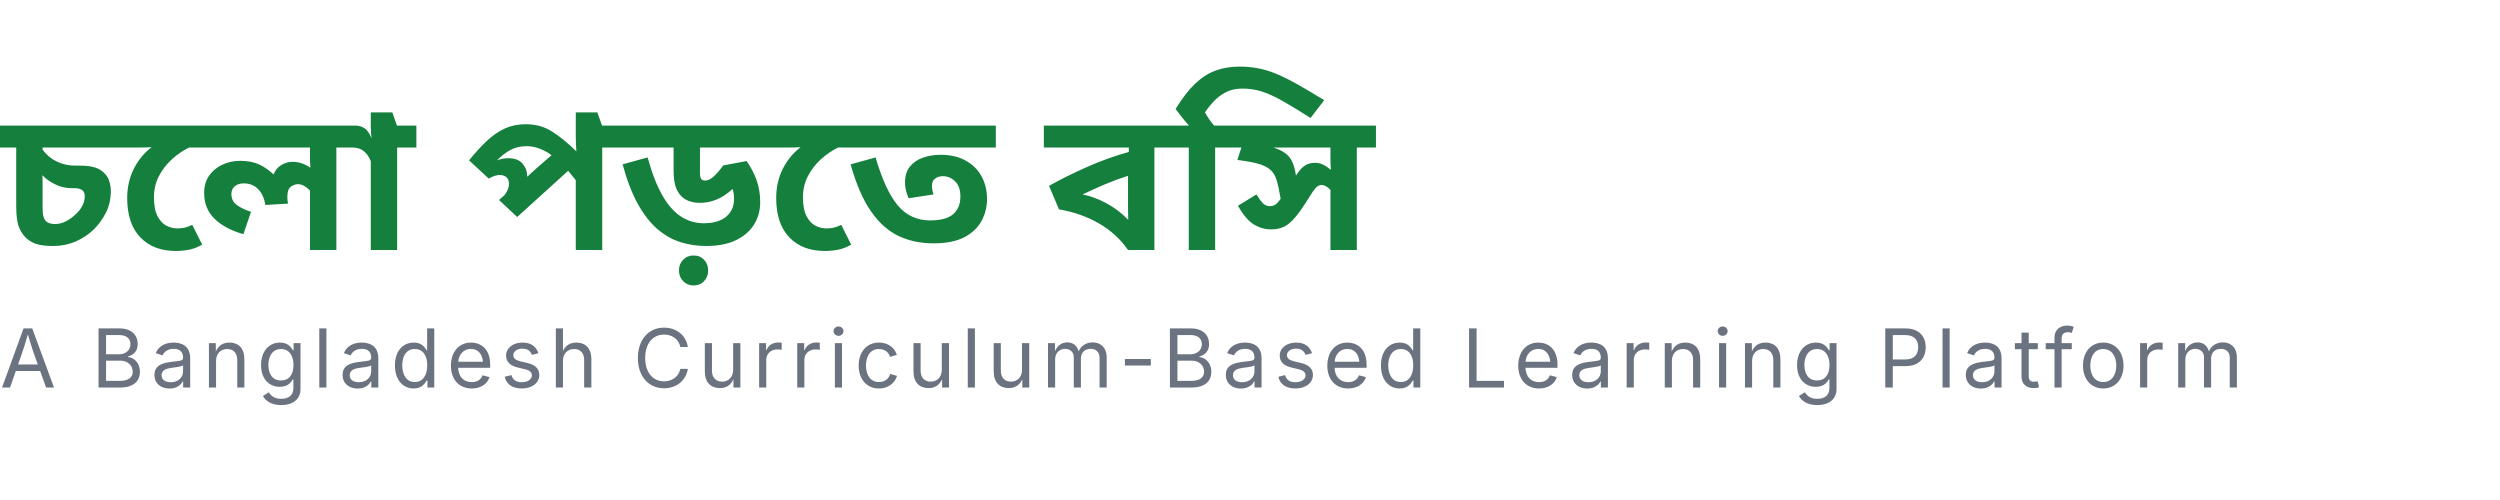
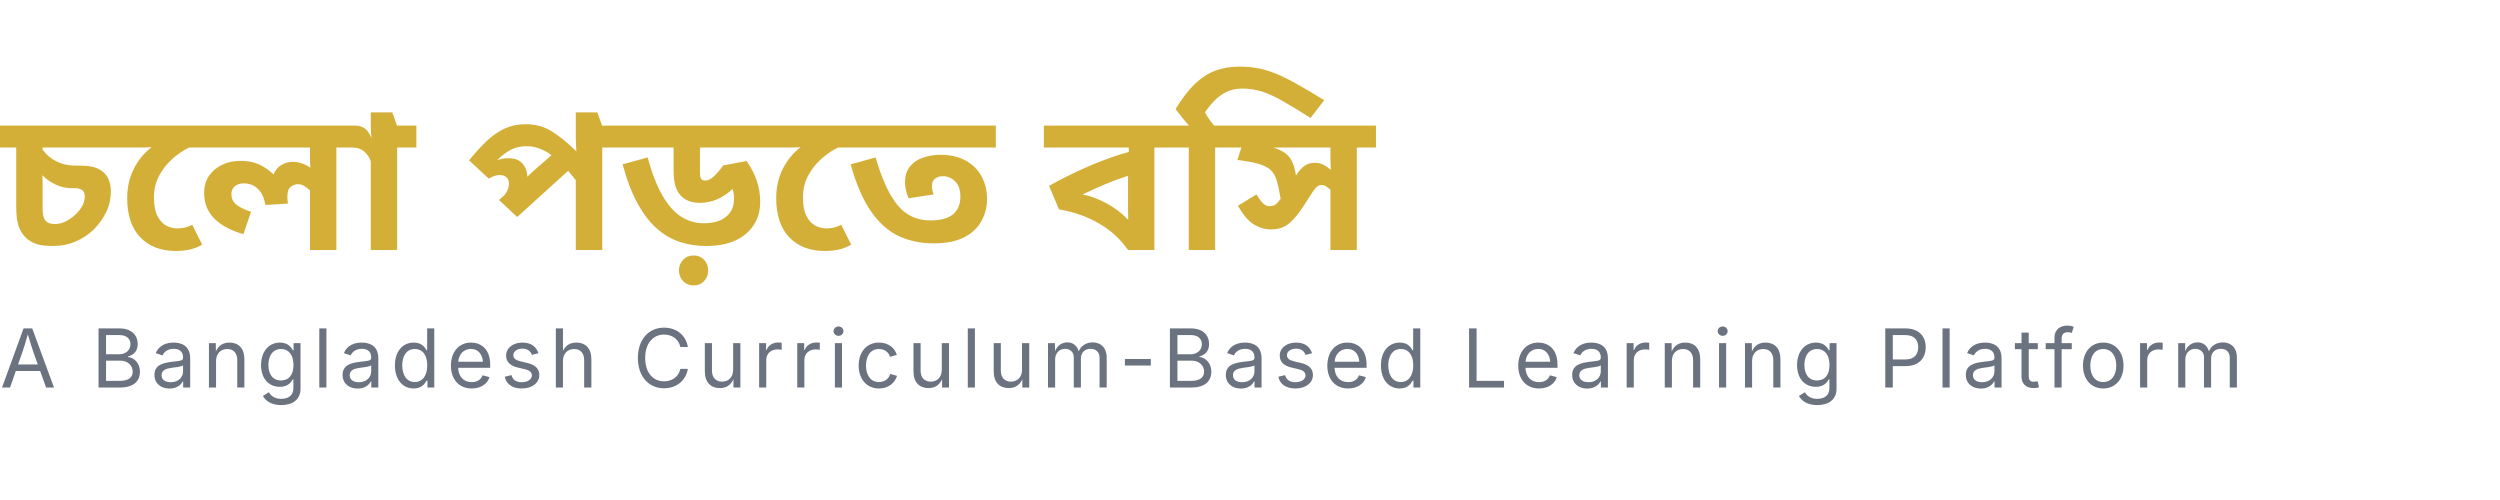
<svg xmlns="http://www.w3.org/2000/svg" viewBox="0 0 400 80">
-   <text x="0" y="40" font-family="'Noto Sans Bengali', 'Hind Siliguri', 'SolaimanLipi', system-ui, sans-serif" font-size="32" font-weight="700" fill="#15803D">চলো পড়তে বসি</text>
+   <text x="0" y="40" font-family="'Noto Sans Bengali', 'Hind Siliguri', 'SolaimanLipi', system-ui, sans-serif" font-size="32" font-weight="700" fill="#D4AF37">চলো পড়তে বসি</text>
  <text x="0" y="62" font-family="'Inter', system-ui, sans-serif" font-size="13" font-weight="400" letter-spacing="1" fill="#6B7280">A Bangladesh Curriculum-Based Learning Platform</text>
</svg>
